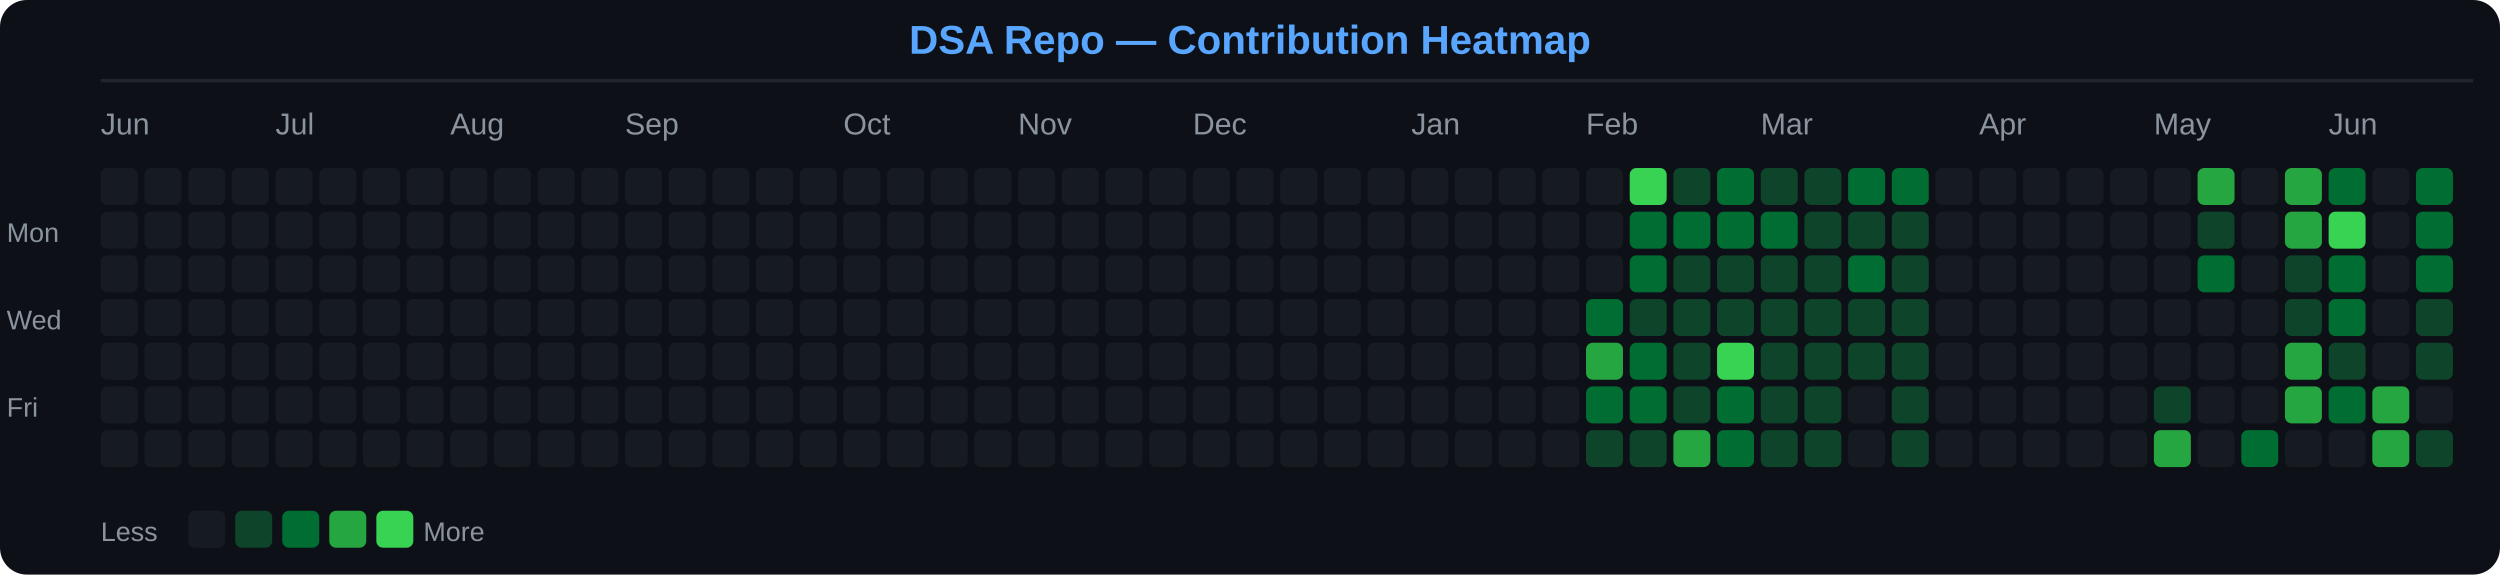
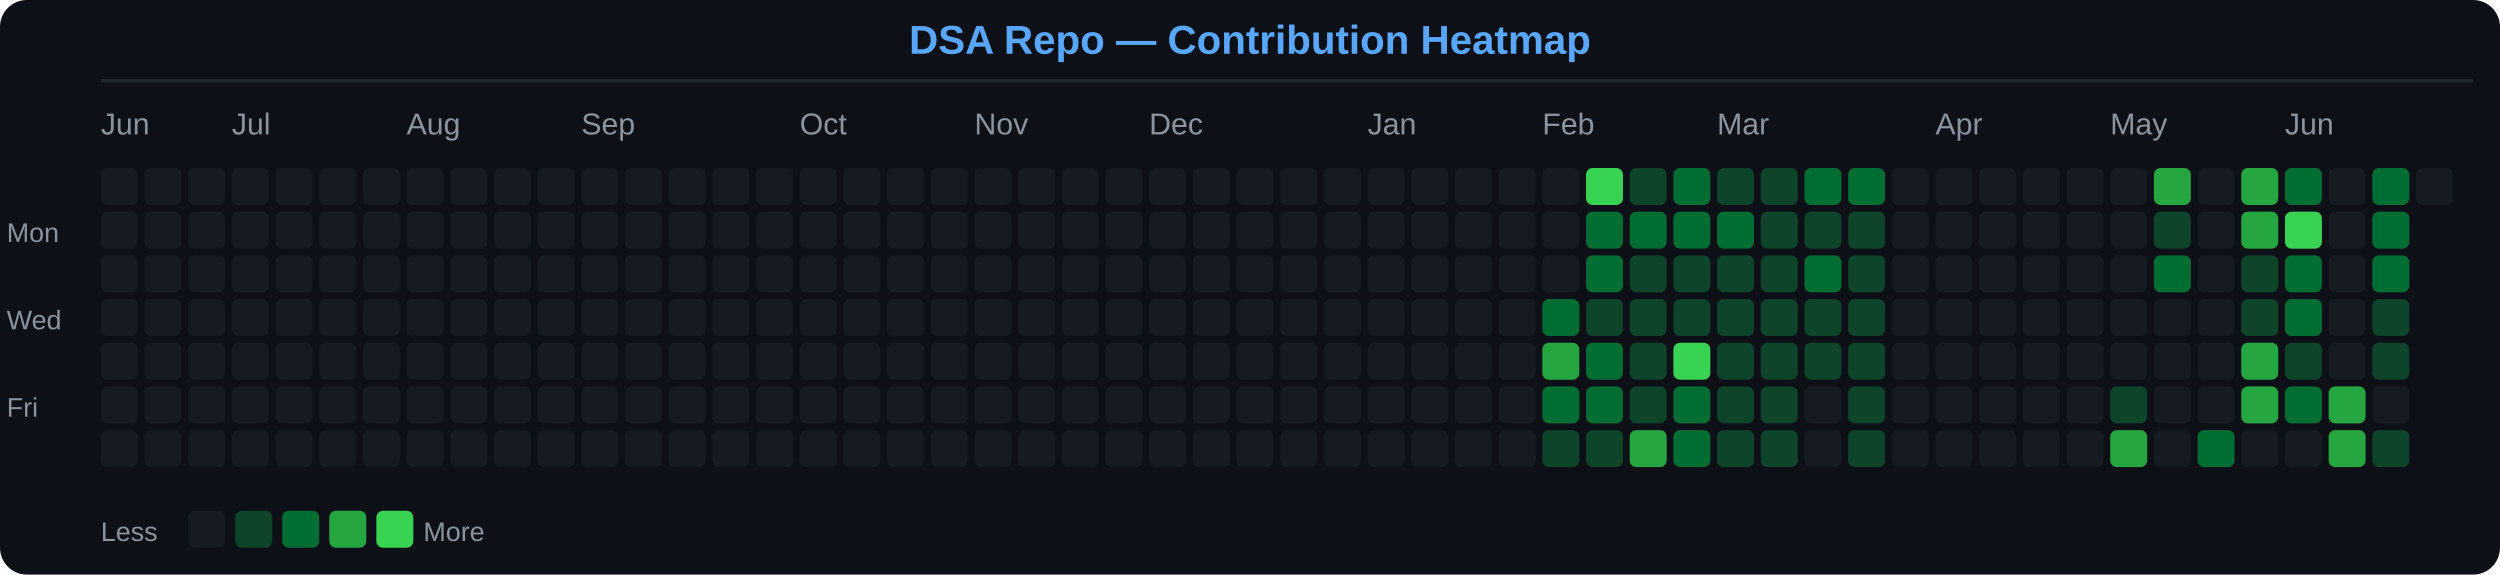
<svg xmlns="http://www.w3.org/2000/svg" width="744" height="171" viewBox="0 0 744 171">
  <rect width="744" height="171" fill="#0d1117" rx="8" />
  <text x="372" y="16" fill="#58a6ff" font-family="Arial,sans-serif" font-size="12" text-anchor="middle" font-weight="bold">DSA Repo — Contribution Heatmap</text>
  <line x1="30" y1="24" x2="736" y2="24" stroke="#21262d" stroke-width="1" />
  <text x="2" y="72" fill="#8b949e" font-family="Arial,sans-serif" font-size="8">Mon</text>
  <text x="2" y="98" fill="#8b949e" font-family="Arial,sans-serif" font-size="8">Wed</text>
  <text x="2" y="124" fill="#8b949e" font-family="Arial,sans-serif" font-size="8">Fri</text>
  <text x="30" y="40" fill="#8b949e" font-family="Arial,sans-serif" font-size="9">Jun</text>
  <rect x="30" y="50" width="11" height="11" rx="2" fill="#161b22" />
  <rect x="30" y="63" width="11" height="11" rx="2" fill="#161b22" />
  <rect x="30" y="76" width="11" height="11" rx="2" fill="#161b22" />
  <rect x="30" y="89" width="11" height="11" rx="2" fill="#161b22" />
  <rect x="30" y="102" width="11" height="11" rx="2" fill="#161b22" />
  <rect x="30" y="115" width="11" height="11" rx="2" fill="#161b22" />
  <rect x="30" y="128" width="11" height="11" rx="2" fill="#161b22" />
  <rect x="43" y="50" width="11" height="11" rx="2" fill="#161b22" />
  <rect x="43" y="63" width="11" height="11" rx="2" fill="#161b22" />
  <rect x="43" y="76" width="11" height="11" rx="2" fill="#161b22" />
  <rect x="43" y="89" width="11" height="11" rx="2" fill="#161b22" />
  <rect x="43" y="102" width="11" height="11" rx="2" fill="#161b22" />
  <rect x="43" y="115" width="11" height="11" rx="2" fill="#161b22" />
  <rect x="43" y="128" width="11" height="11" rx="2" fill="#161b22" />
  <rect x="56" y="50" width="11" height="11" rx="2" fill="#161b22" />
  <rect x="56" y="63" width="11" height="11" rx="2" fill="#161b22" />
  <rect x="56" y="76" width="11" height="11" rx="2" fill="#161b22" />
  <rect x="56" y="89" width="11" height="11" rx="2" fill="#161b22" />
  <rect x="56" y="102" width="11" height="11" rx="2" fill="#161b22" />
  <rect x="56" y="115" width="11" height="11" rx="2" fill="#161b22" />
  <rect x="56" y="128" width="11" height="11" rx="2" fill="#161b22" />
+   <text x="69" y="40" fill="#8b949e" font-family="Arial,sans-serif" font-size="9">Jul</text>
  <rect x="69" y="50" width="11" height="11" rx="2" fill="#161b22" />
  <rect x="69" y="63" width="11" height="11" rx="2" fill="#161b22" />
  <rect x="69" y="76" width="11" height="11" rx="2" fill="#161b22" />
  <rect x="69" y="89" width="11" height="11" rx="2" fill="#161b22" />
  <rect x="69" y="102" width="11" height="11" rx="2" fill="#161b22" />
  <rect x="69" y="115" width="11" height="11" rx="2" fill="#161b22" />
  <rect x="69" y="128" width="11" height="11" rx="2" fill="#161b22" />
-   <text x="82" y="40" fill="#8b949e" font-family="Arial,sans-serif" font-size="9">Jul</text>
  <rect x="82" y="50" width="11" height="11" rx="2" fill="#161b22" />
  <rect x="82" y="63" width="11" height="11" rx="2" fill="#161b22" />
  <rect x="82" y="76" width="11" height="11" rx="2" fill="#161b22" />
  <rect x="82" y="89" width="11" height="11" rx="2" fill="#161b22" />
  <rect x="82" y="102" width="11" height="11" rx="2" fill="#161b22" />
  <rect x="82" y="115" width="11" height="11" rx="2" fill="#161b22" />
  <rect x="82" y="128" width="11" height="11" rx="2" fill="#161b22" />
  <rect x="95" y="50" width="11" height="11" rx="2" fill="#161b22" />
  <rect x="95" y="63" width="11" height="11" rx="2" fill="#161b22" />
  <rect x="95" y="76" width="11" height="11" rx="2" fill="#161b22" />
  <rect x="95" y="89" width="11" height="11" rx="2" fill="#161b22" />
  <rect x="95" y="102" width="11" height="11" rx="2" fill="#161b22" />
  <rect x="95" y="115" width="11" height="11" rx="2" fill="#161b22" />
  <rect x="95" y="128" width="11" height="11" rx="2" fill="#161b22" />
  <rect x="108" y="50" width="11" height="11" rx="2" fill="#161b22" />
  <rect x="108" y="63" width="11" height="11" rx="2" fill="#161b22" />
  <rect x="108" y="76" width="11" height="11" rx="2" fill="#161b22" />
  <rect x="108" y="89" width="11" height="11" rx="2" fill="#161b22" />
  <rect x="108" y="102" width="11" height="11" rx="2" fill="#161b22" />
  <rect x="108" y="115" width="11" height="11" rx="2" fill="#161b22" />
  <rect x="108" y="128" width="11" height="11" rx="2" fill="#161b22" />
+   <text x="121" y="40" fill="#8b949e" font-family="Arial,sans-serif" font-size="9">Aug</text>
  <rect x="121" y="50" width="11" height="11" rx="2" fill="#161b22" />
  <rect x="121" y="63" width="11" height="11" rx="2" fill="#161b22" />
  <rect x="121" y="76" width="11" height="11" rx="2" fill="#161b22" />
  <rect x="121" y="89" width="11" height="11" rx="2" fill="#161b22" />
  <rect x="121" y="102" width="11" height="11" rx="2" fill="#161b22" />
  <rect x="121" y="115" width="11" height="11" rx="2" fill="#161b22" />
  <rect x="121" y="128" width="11" height="11" rx="2" fill="#161b22" />
-   <text x="134" y="40" fill="#8b949e" font-family="Arial,sans-serif" font-size="9">Aug</text>
  <rect x="134" y="50" width="11" height="11" rx="2" fill="#161b22" />
  <rect x="134" y="63" width="11" height="11" rx="2" fill="#161b22" />
  <rect x="134" y="76" width="11" height="11" rx="2" fill="#161b22" />
  <rect x="134" y="89" width="11" height="11" rx="2" fill="#161b22" />
  <rect x="134" y="102" width="11" height="11" rx="2" fill="#161b22" />
  <rect x="134" y="115" width="11" height="11" rx="2" fill="#161b22" />
  <rect x="134" y="128" width="11" height="11" rx="2" fill="#161b22" />
  <rect x="147" y="50" width="11" height="11" rx="2" fill="#161b22" />
  <rect x="147" y="63" width="11" height="11" rx="2" fill="#161b22" />
  <rect x="147" y="76" width="11" height="11" rx="2" fill="#161b22" />
  <rect x="147" y="89" width="11" height="11" rx="2" fill="#161b22" />
  <rect x="147" y="102" width="11" height="11" rx="2" fill="#161b22" />
  <rect x="147" y="115" width="11" height="11" rx="2" fill="#161b22" />
  <rect x="147" y="128" width="11" height="11" rx="2" fill="#161b22" />
  <rect x="160" y="50" width="11" height="11" rx="2" fill="#161b22" />
  <rect x="160" y="63" width="11" height="11" rx="2" fill="#161b22" />
  <rect x="160" y="76" width="11" height="11" rx="2" fill="#161b22" />
  <rect x="160" y="89" width="11" height="11" rx="2" fill="#161b22" />
  <rect x="160" y="102" width="11" height="11" rx="2" fill="#161b22" />
  <rect x="160" y="115" width="11" height="11" rx="2" fill="#161b22" />
  <rect x="160" y="128" width="11" height="11" rx="2" fill="#161b22" />
+   <text x="173" y="40" fill="#8b949e" font-family="Arial,sans-serif" font-size="9">Sep</text>
  <rect x="173" y="50" width="11" height="11" rx="2" fill="#161b22" />
  <rect x="173" y="63" width="11" height="11" rx="2" fill="#161b22" />
  <rect x="173" y="76" width="11" height="11" rx="2" fill="#161b22" />
  <rect x="173" y="89" width="11" height="11" rx="2" fill="#161b22" />
  <rect x="173" y="102" width="11" height="11" rx="2" fill="#161b22" />
  <rect x="173" y="115" width="11" height="11" rx="2" fill="#161b22" />
  <rect x="173" y="128" width="11" height="11" rx="2" fill="#161b22" />
-   <text x="186" y="40" fill="#8b949e" font-family="Arial,sans-serif" font-size="9">Sep</text>
  <rect x="186" y="50" width="11" height="11" rx="2" fill="#161b22" />
  <rect x="186" y="63" width="11" height="11" rx="2" fill="#161b22" />
  <rect x="186" y="76" width="11" height="11" rx="2" fill="#161b22" />
  <rect x="186" y="89" width="11" height="11" rx="2" fill="#161b22" />
  <rect x="186" y="102" width="11" height="11" rx="2" fill="#161b22" />
  <rect x="186" y="115" width="11" height="11" rx="2" fill="#161b22" />
  <rect x="186" y="128" width="11" height="11" rx="2" fill="#161b22" />
  <rect x="199" y="50" width="11" height="11" rx="2" fill="#161b22" />
  <rect x="199" y="63" width="11" height="11" rx="2" fill="#161b22" />
  <rect x="199" y="76" width="11" height="11" rx="2" fill="#161b22" />
  <rect x="199" y="89" width="11" height="11" rx="2" fill="#161b22" />
  <rect x="199" y="102" width="11" height="11" rx="2" fill="#161b22" />
  <rect x="199" y="115" width="11" height="11" rx="2" fill="#161b22" />
  <rect x="199" y="128" width="11" height="11" rx="2" fill="#161b22" />
  <rect x="212" y="50" width="11" height="11" rx="2" fill="#161b22" />
  <rect x="212" y="63" width="11" height="11" rx="2" fill="#161b22" />
  <rect x="212" y="76" width="11" height="11" rx="2" fill="#161b22" />
  <rect x="212" y="89" width="11" height="11" rx="2" fill="#161b22" />
  <rect x="212" y="102" width="11" height="11" rx="2" fill="#161b22" />
  <rect x="212" y="115" width="11" height="11" rx="2" fill="#161b22" />
  <rect x="212" y="128" width="11" height="11" rx="2" fill="#161b22" />
  <rect x="225" y="50" width="11" height="11" rx="2" fill="#161b22" />
  <rect x="225" y="63" width="11" height="11" rx="2" fill="#161b22" />
  <rect x="225" y="76" width="11" height="11" rx="2" fill="#161b22" />
  <rect x="225" y="89" width="11" height="11" rx="2" fill="#161b22" />
  <rect x="225" y="102" width="11" height="11" rx="2" fill="#161b22" />
  <rect x="225" y="115" width="11" height="11" rx="2" fill="#161b22" />
  <rect x="225" y="128" width="11" height="11" rx="2" fill="#161b22" />
+   <text x="238" y="40" fill="#8b949e" font-family="Arial,sans-serif" font-size="9">Oct</text>
  <rect x="238" y="50" width="11" height="11" rx="2" fill="#161b22" />
  <rect x="238" y="63" width="11" height="11" rx="2" fill="#161b22" />
  <rect x="238" y="76" width="11" height="11" rx="2" fill="#161b22" />
  <rect x="238" y="89" width="11" height="11" rx="2" fill="#161b22" />
  <rect x="238" y="102" width="11" height="11" rx="2" fill="#161b22" />
  <rect x="238" y="115" width="11" height="11" rx="2" fill="#161b22" />
  <rect x="238" y="128" width="11" height="11" rx="2" fill="#161b22" />
-   <text x="251" y="40" fill="#8b949e" font-family="Arial,sans-serif" font-size="9">Oct</text>
  <rect x="251" y="50" width="11" height="11" rx="2" fill="#161b22" />
  <rect x="251" y="63" width="11" height="11" rx="2" fill="#161b22" />
  <rect x="251" y="76" width="11" height="11" rx="2" fill="#161b22" />
  <rect x="251" y="89" width="11" height="11" rx="2" fill="#161b22" />
  <rect x="251" y="102" width="11" height="11" rx="2" fill="#161b22" />
  <rect x="251" y="115" width="11" height="11" rx="2" fill="#161b22" />
  <rect x="251" y="128" width="11" height="11" rx="2" fill="#161b22" />
  <rect x="264" y="50" width="11" height="11" rx="2" fill="#161b22" />
  <rect x="264" y="63" width="11" height="11" rx="2" fill="#161b22" />
  <rect x="264" y="76" width="11" height="11" rx="2" fill="#161b22" />
  <rect x="264" y="89" width="11" height="11" rx="2" fill="#161b22" />
  <rect x="264" y="102" width="11" height="11" rx="2" fill="#161b22" />
  <rect x="264" y="115" width="11" height="11" rx="2" fill="#161b22" />
  <rect x="264" y="128" width="11" height="11" rx="2" fill="#161b22" />
  <rect x="277" y="50" width="11" height="11" rx="2" fill="#161b22" />
  <rect x="277" y="63" width="11" height="11" rx="2" fill="#161b22" />
  <rect x="277" y="76" width="11" height="11" rx="2" fill="#161b22" />
  <rect x="277" y="89" width="11" height="11" rx="2" fill="#161b22" />
  <rect x="277" y="102" width="11" height="11" rx="2" fill="#161b22" />
  <rect x="277" y="115" width="11" height="11" rx="2" fill="#161b22" />
  <rect x="277" y="128" width="11" height="11" rx="2" fill="#161b22" />
+   <text x="290" y="40" fill="#8b949e" font-family="Arial,sans-serif" font-size="9">Nov</text>
  <rect x="290" y="50" width="11" height="11" rx="2" fill="#161b22" />
  <rect x="290" y="63" width="11" height="11" rx="2" fill="#161b22" />
  <rect x="290" y="76" width="11" height="11" rx="2" fill="#161b22" />
  <rect x="290" y="89" width="11" height="11" rx="2" fill="#161b22" />
  <rect x="290" y="102" width="11" height="11" rx="2" fill="#161b22" />
  <rect x="290" y="115" width="11" height="11" rx="2" fill="#161b22" />
  <rect x="290" y="128" width="11" height="11" rx="2" fill="#161b22" />
-   <text x="303" y="40" fill="#8b949e" font-family="Arial,sans-serif" font-size="9">Nov</text>
  <rect x="303" y="50" width="11" height="11" rx="2" fill="#161b22" />
  <rect x="303" y="63" width="11" height="11" rx="2" fill="#161b22" />
  <rect x="303" y="76" width="11" height="11" rx="2" fill="#161b22" />
  <rect x="303" y="89" width="11" height="11" rx="2" fill="#161b22" />
  <rect x="303" y="102" width="11" height="11" rx="2" fill="#161b22" />
  <rect x="303" y="115" width="11" height="11" rx="2" fill="#161b22" />
  <rect x="303" y="128" width="11" height="11" rx="2" fill="#161b22" />
  <rect x="316" y="50" width="11" height="11" rx="2" fill="#161b22" />
  <rect x="316" y="63" width="11" height="11" rx="2" fill="#161b22" />
  <rect x="316" y="76" width="11" height="11" rx="2" fill="#161b22" />
  <rect x="316" y="89" width="11" height="11" rx="2" fill="#161b22" />
  <rect x="316" y="102" width="11" height="11" rx="2" fill="#161b22" />
  <rect x="316" y="115" width="11" height="11" rx="2" fill="#161b22" />
  <rect x="316" y="128" width="11" height="11" rx="2" fill="#161b22" />
  <rect x="329" y="50" width="11" height="11" rx="2" fill="#161b22" />
  <rect x="329" y="63" width="11" height="11" rx="2" fill="#161b22" />
  <rect x="329" y="76" width="11" height="11" rx="2" fill="#161b22" />
  <rect x="329" y="89" width="11" height="11" rx="2" fill="#161b22" />
  <rect x="329" y="102" width="11" height="11" rx="2" fill="#161b22" />
  <rect x="329" y="115" width="11" height="11" rx="2" fill="#161b22" />
  <rect x="329" y="128" width="11" height="11" rx="2" fill="#161b22" />
+   <text x="342" y="40" fill="#8b949e" font-family="Arial,sans-serif" font-size="9">Dec</text>
  <rect x="342" y="50" width="11" height="11" rx="2" fill="#161b22" />
  <rect x="342" y="63" width="11" height="11" rx="2" fill="#161b22" />
  <rect x="342" y="76" width="11" height="11" rx="2" fill="#161b22" />
  <rect x="342" y="89" width="11" height="11" rx="2" fill="#161b22" />
  <rect x="342" y="102" width="11" height="11" rx="2" fill="#161b22" />
  <rect x="342" y="115" width="11" height="11" rx="2" fill="#161b22" />
  <rect x="342" y="128" width="11" height="11" rx="2" fill="#161b22" />
-   <text x="355" y="40" fill="#8b949e" font-family="Arial,sans-serif" font-size="9">Dec</text>
  <rect x="355" y="50" width="11" height="11" rx="2" fill="#161b22" />
  <rect x="355" y="63" width="11" height="11" rx="2" fill="#161b22" />
  <rect x="355" y="76" width="11" height="11" rx="2" fill="#161b22" />
  <rect x="355" y="89" width="11" height="11" rx="2" fill="#161b22" />
  <rect x="355" y="102" width="11" height="11" rx="2" fill="#161b22" />
  <rect x="355" y="115" width="11" height="11" rx="2" fill="#161b22" />
  <rect x="355" y="128" width="11" height="11" rx="2" fill="#161b22" />
  <rect x="368" y="50" width="11" height="11" rx="2" fill="#161b22" />
  <rect x="368" y="63" width="11" height="11" rx="2" fill="#161b22" />
  <rect x="368" y="76" width="11" height="11" rx="2" fill="#161b22" />
  <rect x="368" y="89" width="11" height="11" rx="2" fill="#161b22" />
  <rect x="368" y="102" width="11" height="11" rx="2" fill="#161b22" />
  <rect x="368" y="115" width="11" height="11" rx="2" fill="#161b22" />
  <rect x="368" y="128" width="11" height="11" rx="2" fill="#161b22" />
  <rect x="381" y="50" width="11" height="11" rx="2" fill="#161b22" />
  <rect x="381" y="63" width="11" height="11" rx="2" fill="#161b22" />
  <rect x="381" y="76" width="11" height="11" rx="2" fill="#161b22" />
  <rect x="381" y="89" width="11" height="11" rx="2" fill="#161b22" />
  <rect x="381" y="102" width="11" height="11" rx="2" fill="#161b22" />
  <rect x="381" y="115" width="11" height="11" rx="2" fill="#161b22" />
  <rect x="381" y="128" width="11" height="11" rx="2" fill="#161b22" />
  <rect x="394" y="50" width="11" height="11" rx="2" fill="#161b22" />
  <rect x="394" y="63" width="11" height="11" rx="2" fill="#161b22" />
  <rect x="394" y="76" width="11" height="11" rx="2" fill="#161b22" />
  <rect x="394" y="89" width="11" height="11" rx="2" fill="#161b22" />
  <rect x="394" y="102" width="11" height="11" rx="2" fill="#161b22" />
  <rect x="394" y="115" width="11" height="11" rx="2" fill="#161b22" />
  <rect x="394" y="128" width="11" height="11" rx="2" fill="#161b22" />
+   <text x="407" y="40" fill="#8b949e" font-family="Arial,sans-serif" font-size="9">Jan</text>
  <rect x="407" y="50" width="11" height="11" rx="2" fill="#161b22" />
  <rect x="407" y="63" width="11" height="11" rx="2" fill="#161b22" />
  <rect x="407" y="76" width="11" height="11" rx="2" fill="#161b22" />
  <rect x="407" y="89" width="11" height="11" rx="2" fill="#161b22" />
  <rect x="407" y="102" width="11" height="11" rx="2" fill="#161b22" />
  <rect x="407" y="115" width="11" height="11" rx="2" fill="#161b22" />
  <rect x="407" y="128" width="11" height="11" rx="2" fill="#161b22" />
-   <text x="420" y="40" fill="#8b949e" font-family="Arial,sans-serif" font-size="9">Jan</text>
  <rect x="420" y="50" width="11" height="11" rx="2" fill="#161b22" />
  <rect x="420" y="63" width="11" height="11" rx="2" fill="#161b22" />
  <rect x="420" y="76" width="11" height="11" rx="2" fill="#161b22" />
  <rect x="420" y="89" width="11" height="11" rx="2" fill="#161b22" />
  <rect x="420" y="102" width="11" height="11" rx="2" fill="#161b22" />
  <rect x="420" y="115" width="11" height="11" rx="2" fill="#161b22" />
  <rect x="420" y="128" width="11" height="11" rx="2" fill="#161b22" />
  <rect x="433" y="50" width="11" height="11" rx="2" fill="#161b22" />
  <rect x="433" y="63" width="11" height="11" rx="2" fill="#161b22" />
  <rect x="433" y="76" width="11" height="11" rx="2" fill="#161b22" />
  <rect x="433" y="89" width="11" height="11" rx="2" fill="#161b22" />
  <rect x="433" y="102" width="11" height="11" rx="2" fill="#161b22" />
  <rect x="433" y="115" width="11" height="11" rx="2" fill="#161b22" />
  <rect x="433" y="128" width="11" height="11" rx="2" fill="#161b22" />
  <rect x="446" y="50" width="11" height="11" rx="2" fill="#161b22" />
  <rect x="446" y="63" width="11" height="11" rx="2" fill="#161b22" />
  <rect x="446" y="76" width="11" height="11" rx="2" fill="#161b22" />
  <rect x="446" y="89" width="11" height="11" rx="2" fill="#161b22" />
  <rect x="446" y="102" width="11" height="11" rx="2" fill="#161b22" />
  <rect x="446" y="115" width="11" height="11" rx="2" fill="#161b22" />
  <rect x="446" y="128" width="11" height="11" rx="2" fill="#161b22" />
+   <text x="459" y="40" fill="#8b949e" font-family="Arial,sans-serif" font-size="9">Feb</text>
  <rect x="459" y="50" width="11" height="11" rx="2" fill="#161b22" />
  <rect x="459" y="63" width="11" height="11" rx="2" fill="#161b22" />
  <rect x="459" y="76" width="11" height="11" rx="2" fill="#161b22" />
-   <rect x="459" y="89" width="11" height="11" rx="2" fill="#161b22" />
-   <rect x="459" y="102" width="11" height="11" rx="2" fill="#161b22" />
-   <rect x="459" y="115" width="11" height="11" rx="2" fill="#161b22" />
-   <rect x="459" y="128" width="11" height="11" rx="2" fill="#161b22" />
-   <text x="472" y="40" fill="#8b949e" font-family="Arial,sans-serif" font-size="9">Feb</text>
-   <rect x="472" y="50" width="11" height="11" rx="2" fill="#161b22" />
-   <rect x="472" y="63" width="11" height="11" rx="2" fill="#161b22" />
-   <rect x="472" y="76" width="11" height="11" rx="2" fill="#161b22" />
-   <rect x="472" y="89" width="11" height="11" rx="2" fill="#006d32" />
-   <rect x="472" y="102" width="11" height="11" rx="2" fill="#26a641" />
+   <rect x="459" y="89" width="11" height="11" rx="2" fill="#006d32" />
+   <rect x="459" y="102" width="11" height="11" rx="2" fill="#26a641" />
+   <rect x="459" y="115" width="11" height="11" rx="2" fill="#006d32" />
+   <rect x="459" y="128" width="11" height="11" rx="2" fill="#0e4429" />
+   <rect x="472" y="50" width="11" height="11" rx="2" fill="#39d353" />
+   <rect x="472" y="63" width="11" height="11" rx="2" fill="#006d32" />
+   <rect x="472" y="76" width="11" height="11" rx="2" fill="#006d32" />
+   <rect x="472" y="89" width="11" height="11" rx="2" fill="#0e4429" />
+   <rect x="472" y="102" width="11" height="11" rx="2" fill="#006d32" />
  <rect x="472" y="115" width="11" height="11" rx="2" fill="#006d32" />
  <rect x="472" y="128" width="11" height="11" rx="2" fill="#0e4429" />
-   <rect x="485" y="50" width="11" height="11" rx="2" fill="#39d353" />
+   <rect x="485" y="50" width="11" height="11" rx="2" fill="#0e4429" />
  <rect x="485" y="63" width="11" height="11" rx="2" fill="#006d32" />
-   <rect x="485" y="76" width="11" height="11" rx="2" fill="#006d32" />
+   <rect x="485" y="76" width="11" height="11" rx="2" fill="#0e4429" />
  <rect x="485" y="89" width="11" height="11" rx="2" fill="#0e4429" />
-   <rect x="485" y="102" width="11" height="11" rx="2" fill="#006d32" />
-   <rect x="485" y="115" width="11" height="11" rx="2" fill="#006d32" />
-   <rect x="485" y="128" width="11" height="11" rx="2" fill="#0e4429" />
-   <rect x="498" y="50" width="11" height="11" rx="2" fill="#0e4429" />
+   <rect x="485" y="102" width="11" height="11" rx="2" fill="#0e4429" />
+   <rect x="485" y="115" width="11" height="11" rx="2" fill="#0e4429" />
+   <rect x="485" y="128" width="11" height="11" rx="2" fill="#26a641" />
+   <rect x="498" y="50" width="11" height="11" rx="2" fill="#006d32" />
  <rect x="498" y="63" width="11" height="11" rx="2" fill="#006d32" />
  <rect x="498" y="76" width="11" height="11" rx="2" fill="#0e4429" />
  <rect x="498" y="89" width="11" height="11" rx="2" fill="#0e4429" />
-   <rect x="498" y="102" width="11" height="11" rx="2" fill="#0e4429" />
-   <rect x="498" y="115" width="11" height="11" rx="2" fill="#0e4429" />
-   <rect x="498" y="128" width="11" height="11" rx="2" fill="#26a641" />
-   <rect x="511" y="50" width="11" height="11" rx="2" fill="#006d32" />
+   <rect x="498" y="102" width="11" height="11" rx="2" fill="#39d353" />
+   <rect x="498" y="115" width="11" height="11" rx="2" fill="#006d32" />
+   <rect x="498" y="128" width="11" height="11" rx="2" fill="#006d32" />
+   <text x="511" y="40" fill="#8b949e" font-family="Arial,sans-serif" font-size="9">Mar</text>
+   <rect x="511" y="50" width="11" height="11" rx="2" fill="#0e4429" />
  <rect x="511" y="63" width="11" height="11" rx="2" fill="#006d32" />
  <rect x="511" y="76" width="11" height="11" rx="2" fill="#0e4429" />
  <rect x="511" y="89" width="11" height="11" rx="2" fill="#0e4429" />
-   <rect x="511" y="102" width="11" height="11" rx="2" fill="#39d353" />
-   <rect x="511" y="115" width="11" height="11" rx="2" fill="#006d32" />
-   <rect x="511" y="128" width="11" height="11" rx="2" fill="#006d32" />
-   <text x="524" y="40" fill="#8b949e" font-family="Arial,sans-serif" font-size="9">Mar</text>
+   <rect x="511" y="102" width="11" height="11" rx="2" fill="#0e4429" />
+   <rect x="511" y="115" width="11" height="11" rx="2" fill="#0e4429" />
+   <rect x="511" y="128" width="11" height="11" rx="2" fill="#0e4429" />
  <rect x="524" y="50" width="11" height="11" rx="2" fill="#0e4429" />
-   <rect x="524" y="63" width="11" height="11" rx="2" fill="#006d32" />
+   <rect x="524" y="63" width="11" height="11" rx="2" fill="#0e4429" />
  <rect x="524" y="76" width="11" height="11" rx="2" fill="#0e4429" />
  <rect x="524" y="89" width="11" height="11" rx="2" fill="#0e4429" />
  <rect x="524" y="102" width="11" height="11" rx="2" fill="#0e4429" />
  <rect x="524" y="115" width="11" height="11" rx="2" fill="#0e4429" />
  <rect x="524" y="128" width="11" height="11" rx="2" fill="#0e4429" />
-   <rect x="537" y="50" width="11" height="11" rx="2" fill="#0e4429" />
+   <rect x="537" y="50" width="11" height="11" rx="2" fill="#006d32" />
  <rect x="537" y="63" width="11" height="11" rx="2" fill="#0e4429" />
-   <rect x="537" y="76" width="11" height="11" rx="2" fill="#0e4429" />
+   <rect x="537" y="76" width="11" height="11" rx="2" fill="#006d32" />
  <rect x="537" y="89" width="11" height="11" rx="2" fill="#0e4429" />
  <rect x="537" y="102" width="11" height="11" rx="2" fill="#0e4429" />
-   <rect x="537" y="115" width="11" height="11" rx="2" fill="#0e4429" />
-   <rect x="537" y="128" width="11" height="11" rx="2" fill="#0e4429" />
+   <rect x="537" y="115" width="11" height="11" rx="2" fill="#161b22" />
+   <rect x="537" y="128" width="11" height="11" rx="2" fill="#161b22" />
  <rect x="550" y="50" width="11" height="11" rx="2" fill="#006d32" />
  <rect x="550" y="63" width="11" height="11" rx="2" fill="#0e4429" />
-   <rect x="550" y="76" width="11" height="11" rx="2" fill="#006d32" />
+   <rect x="550" y="76" width="11" height="11" rx="2" fill="#0e4429" />
  <rect x="550" y="89" width="11" height="11" rx="2" fill="#0e4429" />
  <rect x="550" y="102" width="11" height="11" rx="2" fill="#0e4429" />
-   <rect x="550" y="115" width="11" height="11" rx="2" fill="#161b22" />
-   <rect x="550" y="128" width="11" height="11" rx="2" fill="#161b22" />
-   <rect x="563" y="50" width="11" height="11" rx="2" fill="#006d32" />
-   <rect x="563" y="63" width="11" height="11" rx="2" fill="#0e4429" />
-   <rect x="563" y="76" width="11" height="11" rx="2" fill="#0e4429" />
-   <rect x="563" y="89" width="11" height="11" rx="2" fill="#0e4429" />
-   <rect x="563" y="102" width="11" height="11" rx="2" fill="#0e4429" />
-   <rect x="563" y="115" width="11" height="11" rx="2" fill="#0e4429" />
-   <rect x="563" y="128" width="11" height="11" rx="2" fill="#0e4429" />
+   <rect x="550" y="115" width="11" height="11" rx="2" fill="#0e4429" />
+   <rect x="550" y="128" width="11" height="11" rx="2" fill="#0e4429" />
+   <rect x="563" y="50" width="11" height="11" rx="2" fill="#161b22" />
+   <rect x="563" y="63" width="11" height="11" rx="2" fill="#161b22" />
+   <rect x="563" y="76" width="11" height="11" rx="2" fill="#161b22" />
+   <rect x="563" y="89" width="11" height="11" rx="2" fill="#161b22" />
+   <rect x="563" y="102" width="11" height="11" rx="2" fill="#161b22" />
+   <rect x="563" y="115" width="11" height="11" rx="2" fill="#161b22" />
+   <rect x="563" y="128" width="11" height="11" rx="2" fill="#161b22" />
+   <text x="576" y="40" fill="#8b949e" font-family="Arial,sans-serif" font-size="9">Apr</text>
  <rect x="576" y="50" width="11" height="11" rx="2" fill="#161b22" />
  <rect x="576" y="63" width="11" height="11" rx="2" fill="#161b22" />
  <rect x="576" y="76" width="11" height="11" rx="2" fill="#161b22" />
  <rect x="576" y="89" width="11" height="11" rx="2" fill="#161b22" />
  <rect x="576" y="102" width="11" height="11" rx="2" fill="#161b22" />
  <rect x="576" y="115" width="11" height="11" rx="2" fill="#161b22" />
  <rect x="576" y="128" width="11" height="11" rx="2" fill="#161b22" />
-   <text x="589" y="40" fill="#8b949e" font-family="Arial,sans-serif" font-size="9">Apr</text>
  <rect x="589" y="50" width="11" height="11" rx="2" fill="#161b22" />
  <rect x="589" y="63" width="11" height="11" rx="2" fill="#161b22" />
  <rect x="589" y="76" width="11" height="11" rx="2" fill="#161b22" />
  <rect x="589" y="89" width="11" height="11" rx="2" fill="#161b22" />
  <rect x="589" y="102" width="11" height="11" rx="2" fill="#161b22" />
  <rect x="589" y="115" width="11" height="11" rx="2" fill="#161b22" />
  <rect x="589" y="128" width="11" height="11" rx="2" fill="#161b22" />
  <rect x="602" y="50" width="11" height="11" rx="2" fill="#161b22" />
  <rect x="602" y="63" width="11" height="11" rx="2" fill="#161b22" />
  <rect x="602" y="76" width="11" height="11" rx="2" fill="#161b22" />
  <rect x="602" y="89" width="11" height="11" rx="2" fill="#161b22" />
  <rect x="602" y="102" width="11" height="11" rx="2" fill="#161b22" />
  <rect x="602" y="115" width="11" height="11" rx="2" fill="#161b22" />
  <rect x="602" y="128" width="11" height="11" rx="2" fill="#161b22" />
  <rect x="615" y="50" width="11" height="11" rx="2" fill="#161b22" />
  <rect x="615" y="63" width="11" height="11" rx="2" fill="#161b22" />
  <rect x="615" y="76" width="11" height="11" rx="2" fill="#161b22" />
  <rect x="615" y="89" width="11" height="11" rx="2" fill="#161b22" />
  <rect x="615" y="102" width="11" height="11" rx="2" fill="#161b22" />
  <rect x="615" y="115" width="11" height="11" rx="2" fill="#161b22" />
  <rect x="615" y="128" width="11" height="11" rx="2" fill="#161b22" />
+   <text x="628" y="40" fill="#8b949e" font-family="Arial,sans-serif" font-size="9">May</text>
  <rect x="628" y="50" width="11" height="11" rx="2" fill="#161b22" />
  <rect x="628" y="63" width="11" height="11" rx="2" fill="#161b22" />
  <rect x="628" y="76" width="11" height="11" rx="2" fill="#161b22" />
  <rect x="628" y="89" width="11" height="11" rx="2" fill="#161b22" />
  <rect x="628" y="102" width="11" height="11" rx="2" fill="#161b22" />
-   <rect x="628" y="115" width="11" height="11" rx="2" fill="#161b22" />
-   <rect x="628" y="128" width="11" height="11" rx="2" fill="#161b22" />
-   <text x="641" y="40" fill="#8b949e" font-family="Arial,sans-serif" font-size="9">May</text>
-   <rect x="641" y="50" width="11" height="11" rx="2" fill="#161b22" />
-   <rect x="641" y="63" width="11" height="11" rx="2" fill="#161b22" />
-   <rect x="641" y="76" width="11" height="11" rx="2" fill="#161b22" />
+   <rect x="628" y="115" width="11" height="11" rx="2" fill="#0e4429" />
+   <rect x="628" y="128" width="11" height="11" rx="2" fill="#26a641" />
+   <rect x="641" y="50" width="11" height="11" rx="2" fill="#26a641" />
+   <rect x="641" y="63" width="11" height="11" rx="2" fill="#0e4429" />
+   <rect x="641" y="76" width="11" height="11" rx="2" fill="#006d32" />
  <rect x="641" y="89" width="11" height="11" rx="2" fill="#161b22" />
  <rect x="641" y="102" width="11" height="11" rx="2" fill="#161b22" />
-   <rect x="641" y="115" width="11" height="11" rx="2" fill="#0e4429" />
-   <rect x="641" y="128" width="11" height="11" rx="2" fill="#26a641" />
-   <rect x="654" y="50" width="11" height="11" rx="2" fill="#26a641" />
-   <rect x="654" y="63" width="11" height="11" rx="2" fill="#0e4429" />
-   <rect x="654" y="76" width="11" height="11" rx="2" fill="#006d32" />
+   <rect x="641" y="115" width="11" height="11" rx="2" fill="#161b22" />
+   <rect x="641" y="128" width="11" height="11" rx="2" fill="#161b22" />
+   <rect x="654" y="50" width="11" height="11" rx="2" fill="#161b22" />
+   <rect x="654" y="63" width="11" height="11" rx="2" fill="#161b22" />
+   <rect x="654" y="76" width="11" height="11" rx="2" fill="#161b22" />
  <rect x="654" y="89" width="11" height="11" rx="2" fill="#161b22" />
  <rect x="654" y="102" width="11" height="11" rx="2" fill="#161b22" />
  <rect x="654" y="115" width="11" height="11" rx="2" fill="#161b22" />
-   <rect x="654" y="128" width="11" height="11" rx="2" fill="#161b22" />
-   <rect x="667" y="50" width="11" height="11" rx="2" fill="#161b22" />
-   <rect x="667" y="63" width="11" height="11" rx="2" fill="#161b22" />
-   <rect x="667" y="76" width="11" height="11" rx="2" fill="#161b22" />
-   <rect x="667" y="89" width="11" height="11" rx="2" fill="#161b22" />
-   <rect x="667" y="102" width="11" height="11" rx="2" fill="#161b22" />
-   <rect x="667" y="115" width="11" height="11" rx="2" fill="#161b22" />
-   <rect x="667" y="128" width="11" height="11" rx="2" fill="#006d32" />
-   <rect x="680" y="50" width="11" height="11" rx="2" fill="#26a641" />
-   <rect x="680" y="63" width="11" height="11" rx="2" fill="#26a641" />
-   <rect x="680" y="76" width="11" height="11" rx="2" fill="#0e4429" />
-   <rect x="680" y="89" width="11" height="11" rx="2" fill="#0e4429" />
-   <rect x="680" y="102" width="11" height="11" rx="2" fill="#26a641" />
-   <rect x="680" y="115" width="11" height="11" rx="2" fill="#26a641" />
+   <rect x="654" y="128" width="11" height="11" rx="2" fill="#006d32" />
+   <rect x="667" y="50" width="11" height="11" rx="2" fill="#26a641" />
+   <rect x="667" y="63" width="11" height="11" rx="2" fill="#26a641" />
+   <rect x="667" y="76" width="11" height="11" rx="2" fill="#0e4429" />
+   <rect x="667" y="89" width="11" height="11" rx="2" fill="#0e4429" />
+   <rect x="667" y="102" width="11" height="11" rx="2" fill="#26a641" />
+   <rect x="667" y="115" width="11" height="11" rx="2" fill="#26a641" />
+   <rect x="667" y="128" width="11" height="11" rx="2" fill="#161b22" />
+   <text x="680" y="40" fill="#8b949e" font-family="Arial,sans-serif" font-size="9">Jun</text>
+   <rect x="680" y="50" width="11" height="11" rx="2" fill="#006d32" />
+   <rect x="680" y="63" width="11" height="11" rx="2" fill="#39d353" />
+   <rect x="680" y="76" width="11" height="11" rx="2" fill="#006d32" />
+   <rect x="680" y="89" width="11" height="11" rx="2" fill="#006d32" />
+   <rect x="680" y="102" width="11" height="11" rx="2" fill="#0e4429" />
+   <rect x="680" y="115" width="11" height="11" rx="2" fill="#006d32" />
  <rect x="680" y="128" width="11" height="11" rx="2" fill="#161b22" />
-   <text x="693" y="40" fill="#8b949e" font-family="Arial,sans-serif" font-size="9">Jun</text>
-   <rect x="693" y="50" width="11" height="11" rx="2" fill="#006d32" />
-   <rect x="693" y="63" width="11" height="11" rx="2" fill="#39d353" />
-   <rect x="693" y="76" width="11" height="11" rx="2" fill="#006d32" />
-   <rect x="693" y="89" width="11" height="11" rx="2" fill="#006d32" />
-   <rect x="693" y="102" width="11" height="11" rx="2" fill="#0e4429" />
-   <rect x="693" y="115" width="11" height="11" rx="2" fill="#006d32" />
-   <rect x="693" y="128" width="11" height="11" rx="2" fill="#161b22" />
-   <rect x="706" y="50" width="11" height="11" rx="2" fill="#161b22" />
-   <rect x="706" y="63" width="11" height="11" rx="2" fill="#161b22" />
-   <rect x="706" y="76" width="11" height="11" rx="2" fill="#161b22" />
-   <rect x="706" y="89" width="11" height="11" rx="2" fill="#161b22" />
-   <rect x="706" y="102" width="11" height="11" rx="2" fill="#161b22" />
-   <rect x="706" y="115" width="11" height="11" rx="2" fill="#26a641" />
-   <rect x="706" y="128" width="11" height="11" rx="2" fill="#26a641" />
-   <rect x="719" y="50" width="11" height="11" rx="2" fill="#006d32" />
-   <rect x="719" y="63" width="11" height="11" rx="2" fill="#006d32" />
-   <rect x="719" y="76" width="11" height="11" rx="2" fill="#006d32" />
-   <rect x="719" y="89" width="11" height="11" rx="2" fill="#0e4429" />
-   <rect x="719" y="102" width="11" height="11" rx="2" fill="#0e4429" />
-   <rect x="719" y="115" width="11" height="11" rx="2" fill="#161b22" />
-   <rect x="719" y="128" width="11" height="11" rx="2" fill="#0e4429" />
+   <rect x="693" y="50" width="11" height="11" rx="2" fill="#161b22" />
+   <rect x="693" y="63" width="11" height="11" rx="2" fill="#161b22" />
+   <rect x="693" y="76" width="11" height="11" rx="2" fill="#161b22" />
+   <rect x="693" y="89" width="11" height="11" rx="2" fill="#161b22" />
+   <rect x="693" y="102" width="11" height="11" rx="2" fill="#161b22" />
+   <rect x="693" y="115" width="11" height="11" rx="2" fill="#26a641" />
+   <rect x="693" y="128" width="11" height="11" rx="2" fill="#26a641" />
+   <rect x="706" y="50" width="11" height="11" rx="2" fill="#006d32" />
+   <rect x="706" y="63" width="11" height="11" rx="2" fill="#006d32" />
+   <rect x="706" y="76" width="11" height="11" rx="2" fill="#006d32" />
+   <rect x="706" y="89" width="11" height="11" rx="2" fill="#0e4429" />
+   <rect x="706" y="102" width="11" height="11" rx="2" fill="#0e4429" />
+   <rect x="706" y="115" width="11" height="11" rx="2" fill="#161b22" />
+   <rect x="706" y="128" width="11" height="11" rx="2" fill="#0e4429" />
+   <rect x="719" y="50" width="11" height="11" rx="2" fill="#161b22" />
  <text x="30" y="161" fill="#8b949e" font-family="Arial,sans-serif" font-size="8">Less</text>
  <rect x="56" y="152" width="11" height="11" rx="2" fill="#161b22" />
  <rect x="70" y="152" width="11" height="11" rx="2" fill="#0e4429" />
  <rect x="84" y="152" width="11" height="11" rx="2" fill="#006d32" />
  <rect x="98" y="152" width="11" height="11" rx="2" fill="#26a641" />
  <rect x="112" y="152" width="11" height="11" rx="2" fill="#39d353" />
  <text x="126" y="161" fill="#8b949e" font-family="Arial,sans-serif" font-size="8">More</text>
</svg>
